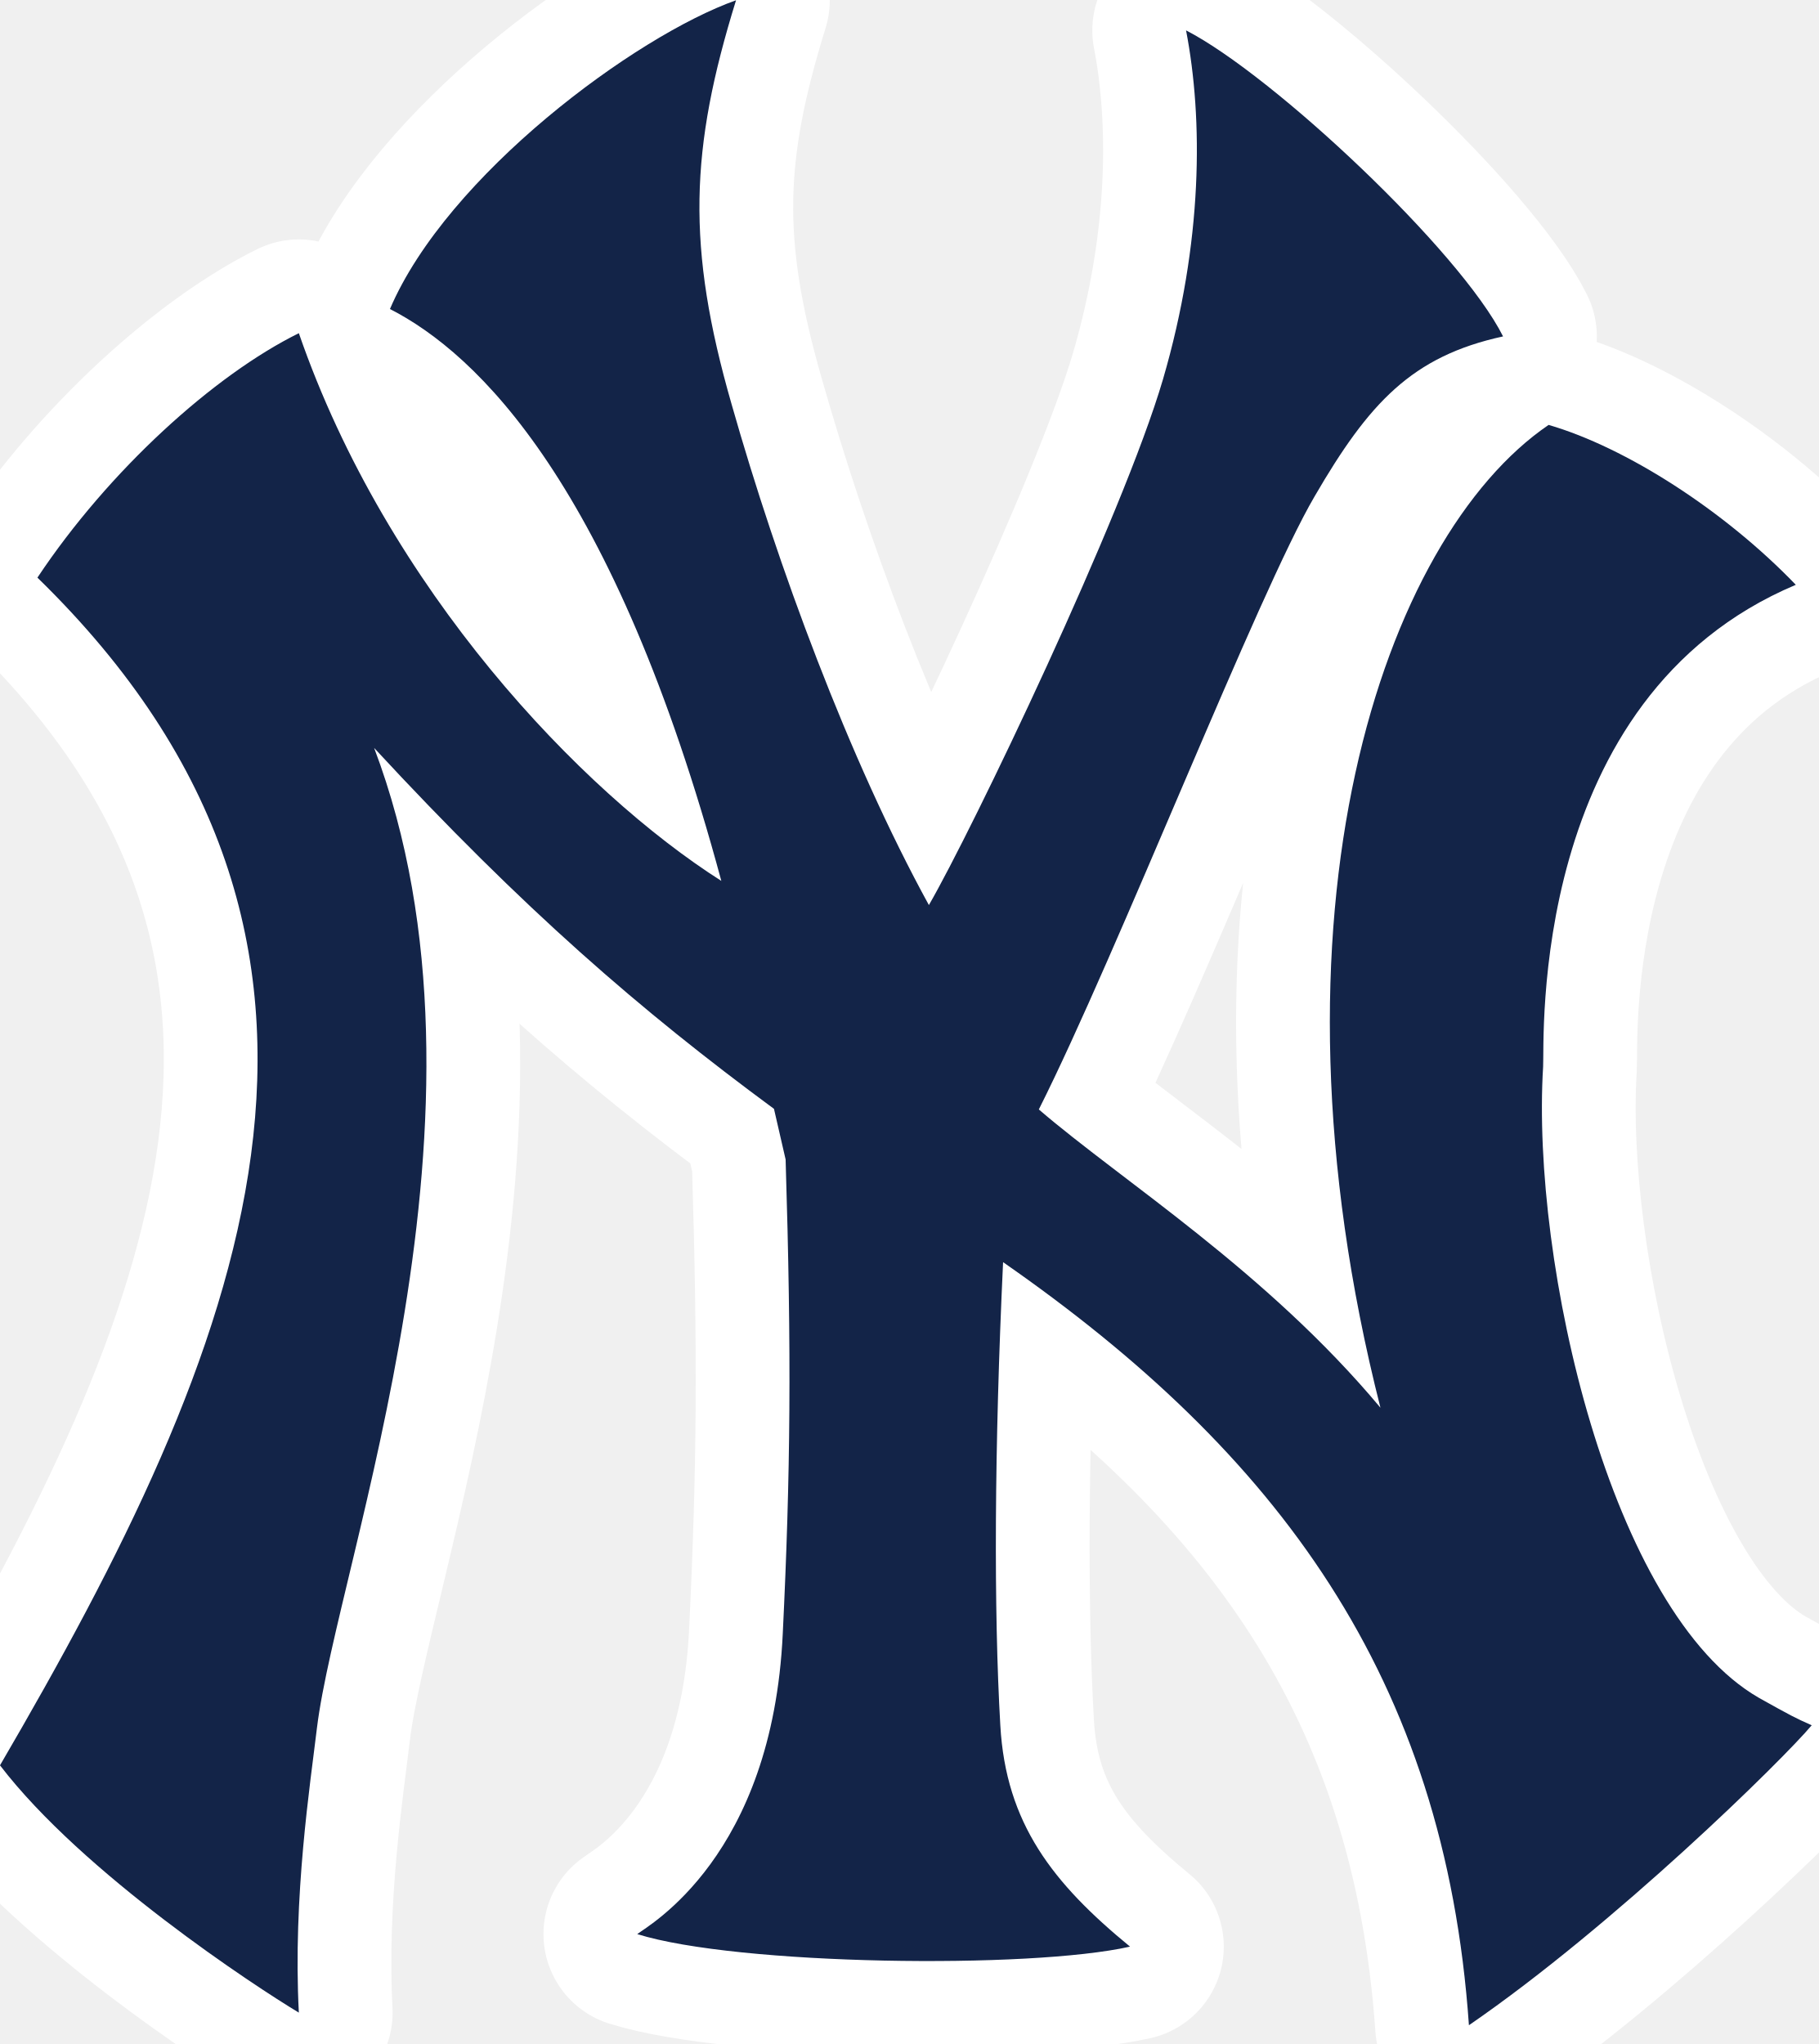
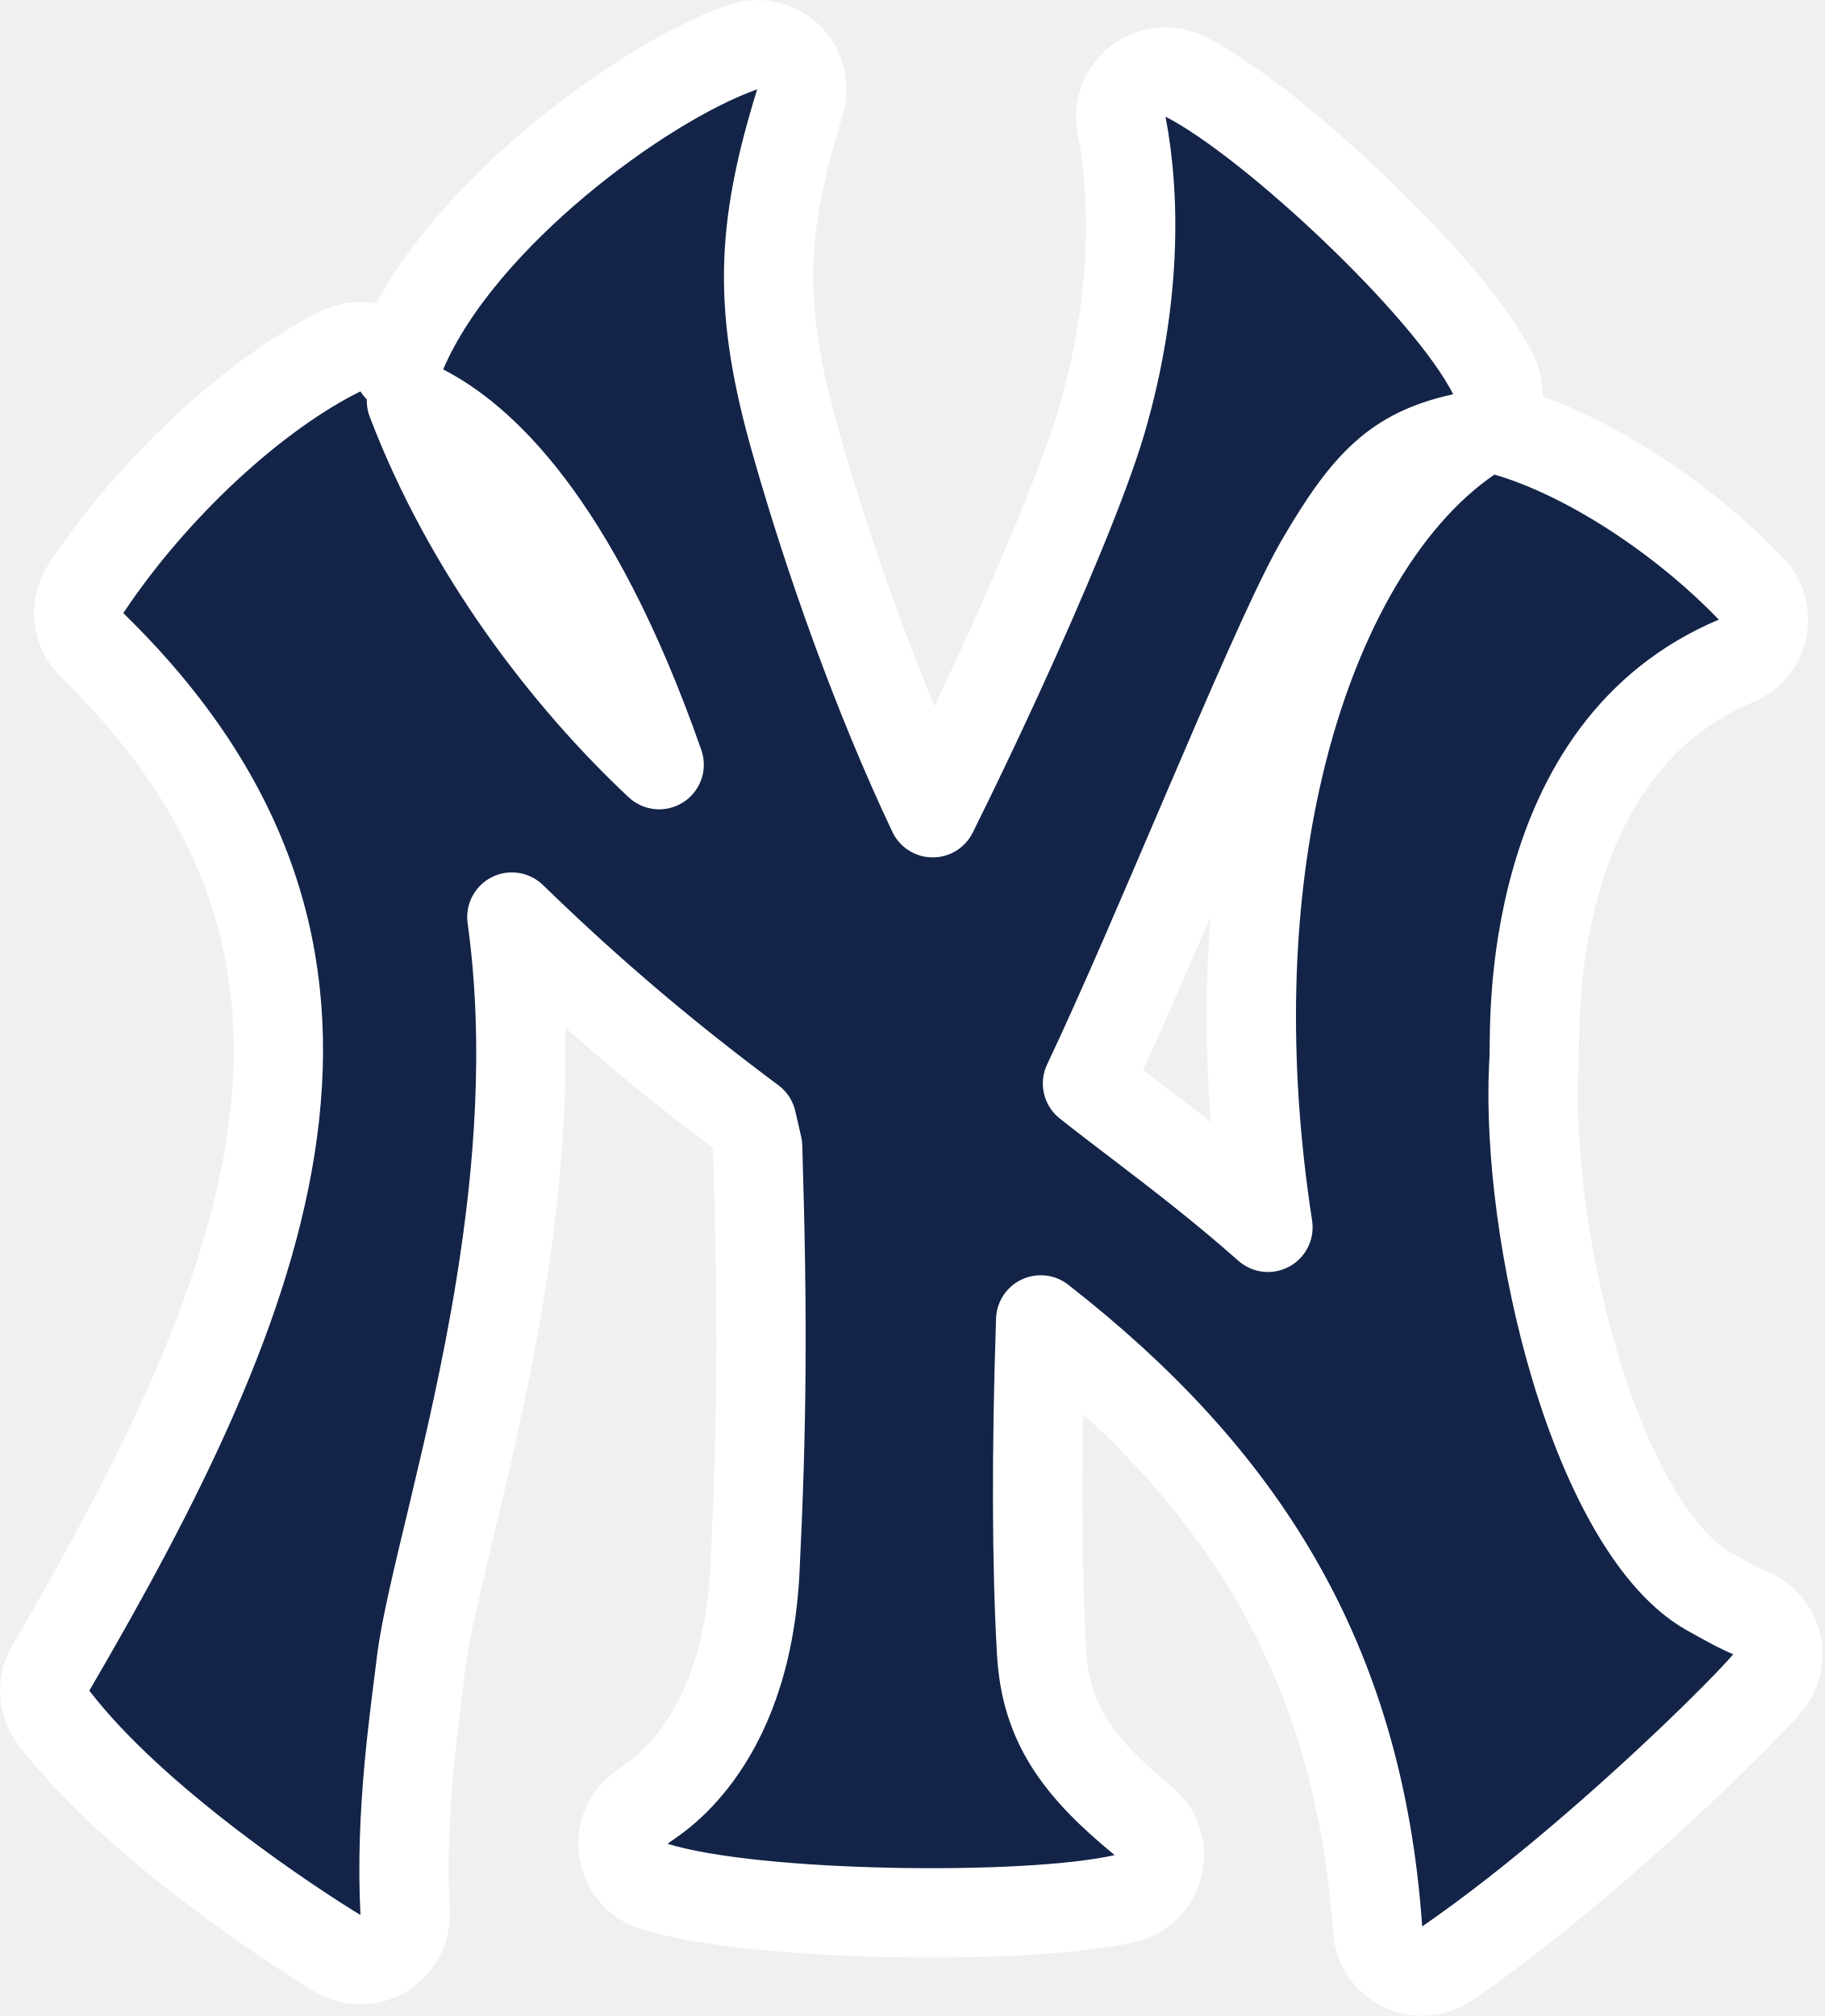
- <svg xmlns="http://www.w3.org/2000/svg" viewBox="0 0 129.333 145.333" height="145.333" width="129.333" xml:space="preserve" id="svg2" version="1.1">
-   <defs id="defs6" />
-   <g transform="matrix(1.333333,0,0,-1.333333,0,145.3333)" id="g10">
-     <g transform="scale(0.1)" id="g12">
-       <path id="path14" style="fill:#132448;fill-opacity:1;fill-rule:nonzero;stroke:white;stroke-width:100;stroke-linejoin:round;paint-order:stroke fill" d="M 966.211,169.969 C 951.02,151.852 861.02,63.328 783.398,10.012 770.512,195.789 681.172,315.25 534.961,416.93 c -4.691,-99.059 -5,-186.059 -1.481,-246.961 2.93,-52.418 28.122,-84.367 69.18,-118.039 -53.359,-12.07 -209.5,-10 -262.82,6.68 6.14,4.719 72.07,41.332 77.621,160.27 4.141,85.269 4.73,148.59 1.519,252.812 l -6.21,27 C 341.641,551.109 279.531,604.738 199.531,691.148 272.77,497.789 179.84,256.969 169.02,168.449 165.512,138.922 156.129,78.531 159.379,16.73 136.48,30.48 44.219,90.828 0,148.609 128.59,368.879 221.762,585.398 19.961,781.969 57.969,839.121 114.219,890.051 159.379,912.32 206.559,775.828 309.961,667.75 384.691,620.25 327.539,832.078 254.34,901.5 207.969,925.211 c 30.551,71.48 131.011,145.659 184.57,164.649 -24.609,-79.38 -26.598,-131.251 -2.309,-215.63 24.301,-85.511 62.43,-188.941 105.161,-266.871 22.89,39.532 103.398,207.379 124.839,280.352 21.411,73.277 21.411,138.909 12.309,186.089 C 678.828,1050.01 778.711,956.262 801.602,910.602 752.93,900.012 730.039,875.09 701.09,825.289 671.172,774.309 595.859,581.539 554.02,498.371 c 44.261,-38.082 121.289,-86.172 182.191,-159.062 -67.07,263.632 1.488,464.019 89.687,524.101 41.25,-11.988 93.75,-45.66 131.832,-85.269 C 814.41,717.75 823.789,535.012 822.969,521.191 816.52,416.648 858.672,230.25 938.09,184.578 955.352,174.941 957.148,174 966.211,169.969 951.02,151.809 861.02,63.328 783.359,10.012" />
-     </g>
-   </g>
+ <svg xmlns="http://www.w3.org/2000/svg" width="143" height="158" viewBox="0 0 143 158" fill="none">
+   <path d="M109.932 154.131C111.063 154.677 112.399 154.576 113.435 153.865C116.898 151.486 120.534 148.603 123.938 145.706C130.354 140.251 135.947 134.748 138.017 132.463C138.16 132.305 138.286 132.161 138.395 132.035C138.436 131.986 138.476 131.941 138.513 131.898C139.217 131.056 139.485 129.932 139.237 128.862C138.989 127.792 138.254 126.901 137.251 126.455C136.199 125.987 136.069 125.925 133.816 124.667C131.905 123.566 129.951 121.44 128.108 118.308C126.287 115.212 124.718 111.376 123.462 107.2C121.018 99.073 119.893 90.109 120.189 83.655L120.223 83.038V83.03C120.3 81.726 120.004 75.821 121.954 68.981C123.882 62.221 127.844 55.249 136.057 51.788C137.119 51.341 137.892 50.398 138.125 49.269C138.358 48.14 138.02 46.968 137.221 46.137C131.821 40.521 124.313 35.639 118.097 33.833C117.094 33.541 116.013 33.713 115.149 34.301C108.238 39.009 102.695 48.68 99.958 61.209C97.809 71.048 97.322 82.916 99.366 96.189C97.677 94.69 95.996 93.295 94.368 91.995C90.798 89.142 87.773 86.94 85.225 84.916C87.925 79.23 91.311 71.263 94.488 63.838C98.015 55.597 101.221 48.186 103.133 44.693L103.497 44.047L103.505 44.036C105.39 40.793 106.894 38.696 108.525 37.239C110.069 35.86 111.882 34.917 114.624 34.321C115.68 34.091 116.572 33.386 117.038 32.411C117.504 31.435 117.493 30.299 117.009 29.332C115.184 25.692 110.681 20.68 106.197 16.397C101.676 12.077 96.499 7.859 92.939 6.029C91.747 5.416 90.311 5.538 89.239 6.341C88.168 7.145 87.649 8.489 87.902 9.804C89.008 15.538 89.039 23.724 86.339 32.967C84.989 37.56 81.693 45.377 78.266 52.858C76.436 56.85 74.613 60.648 73.096 63.697C68.793 54.608 64.999 43.948 62.398 34.794L62.395 34.783C60.836 29.368 60.175 25.186 60.239 21.182C60.304 17.175 61.097 13.149 62.682 8.037C63.074 6.772 62.719 5.394 61.764 4.476C60.809 3.559 59.417 3.259 58.169 3.702C54.07 5.155 48.574 8.532 43.636 12.669C38.715 16.793 33.864 22.073 31.511 27.578C31.335 27.988 31.244 28.416 31.23 28.838C30.846 28.213 30.272 27.719 29.581 27.435C28.652 27.053 27.603 27.088 26.702 27.533C20.02 30.828 12.083 38.09 6.747 46.114C5.814 47.516 6.013 49.384 7.22 50.559C19.871 62.883 23.122 75.548 21.381 88.629C19.597 102.032 12.547 116.056 3.978 130.736C3.262 131.962 3.358 133.5 4.221 134.627C7.457 138.857 12.306 143.02 16.566 146.275C20.871 149.563 24.819 152.105 26.449 153.084C27.559 153.75 28.945 153.75 30.054 153.083C31.163 152.417 31.814 151.192 31.746 149.9C31.333 142.036 32.526 134.357 33.012 130.268C33.343 127.569 34.318 123.615 35.558 118.425C36.772 113.344 38.178 107.31 39.228 100.809C40.678 91.841 41.488 81.782 40.114 71.874C46.608 78.186 52.519 83.097 58.913 87.863L59.375 89.869C59.789 103.482 59.709 111.787 59.166 122.961L59.165 122.968C58.826 130.225 56.669 134.747 54.688 137.464C52.675 140.225 50.842 141.216 50.18 141.725C49.144 142.521 48.638 143.827 48.866 145.113C49.095 146.398 50.02 147.45 51.267 147.84C55.349 149.117 62.788 149.737 69.758 149.882C76.763 150.029 84.119 149.711 88.127 148.804C89.431 148.509 90.453 147.498 90.761 146.197C91.068 144.896 90.608 143.533 89.574 142.685C84.459 138.49 81.938 135.049 81.625 129.456V129.451C81.244 122.851 81.204 113.831 81.558 103.445C97.251 115.694 106.492 130.03 107.962 151.222L107.985 151.456C108.144 152.612 108.871 153.619 109.932 154.131ZM51.656 59.928C44.359 53.081 36.706 43.121 32.247 31.421C32.501 31.677 32.799 31.897 33.136 32.07C37.371 34.235 44.871 40.556 51.656 59.928Z" fill="#132448" stroke="white" stroke-width="7" stroke-linejoin="round" />
</svg>
